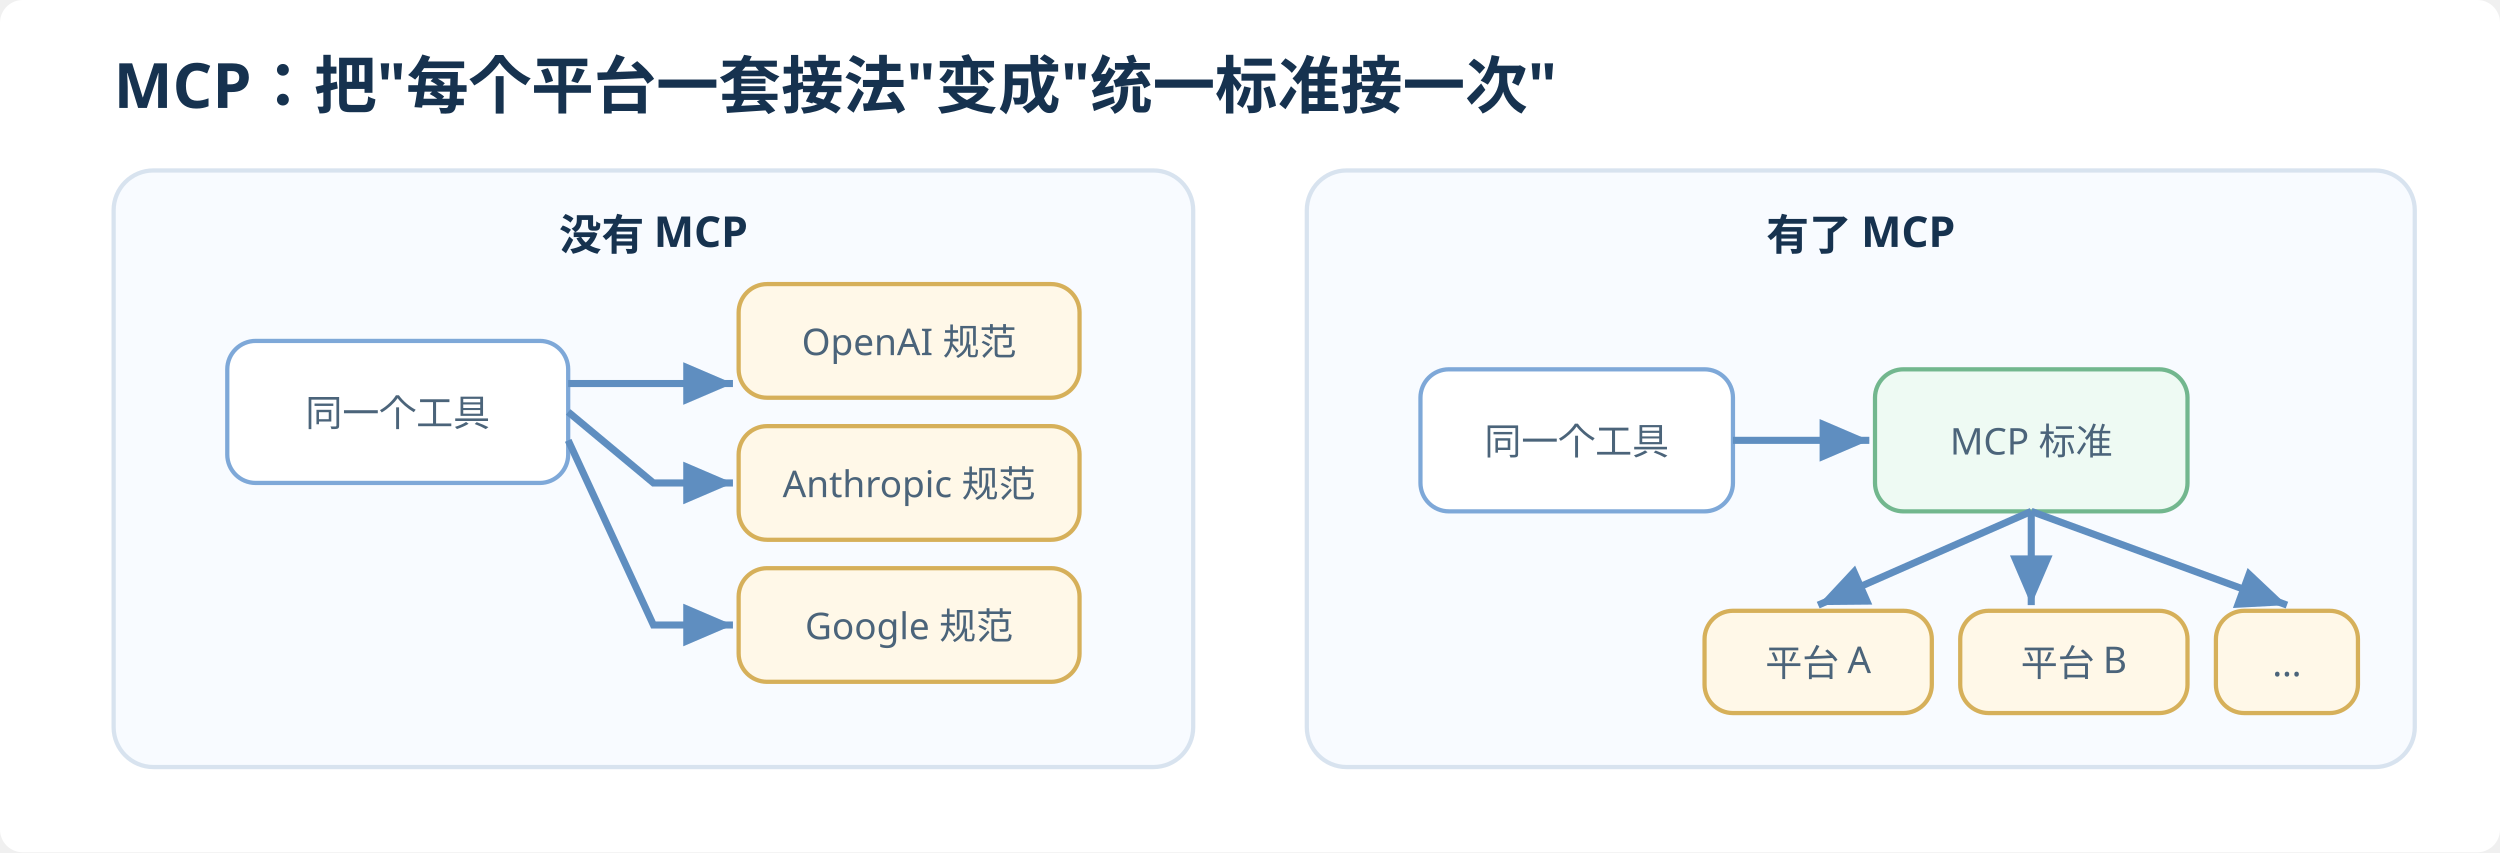
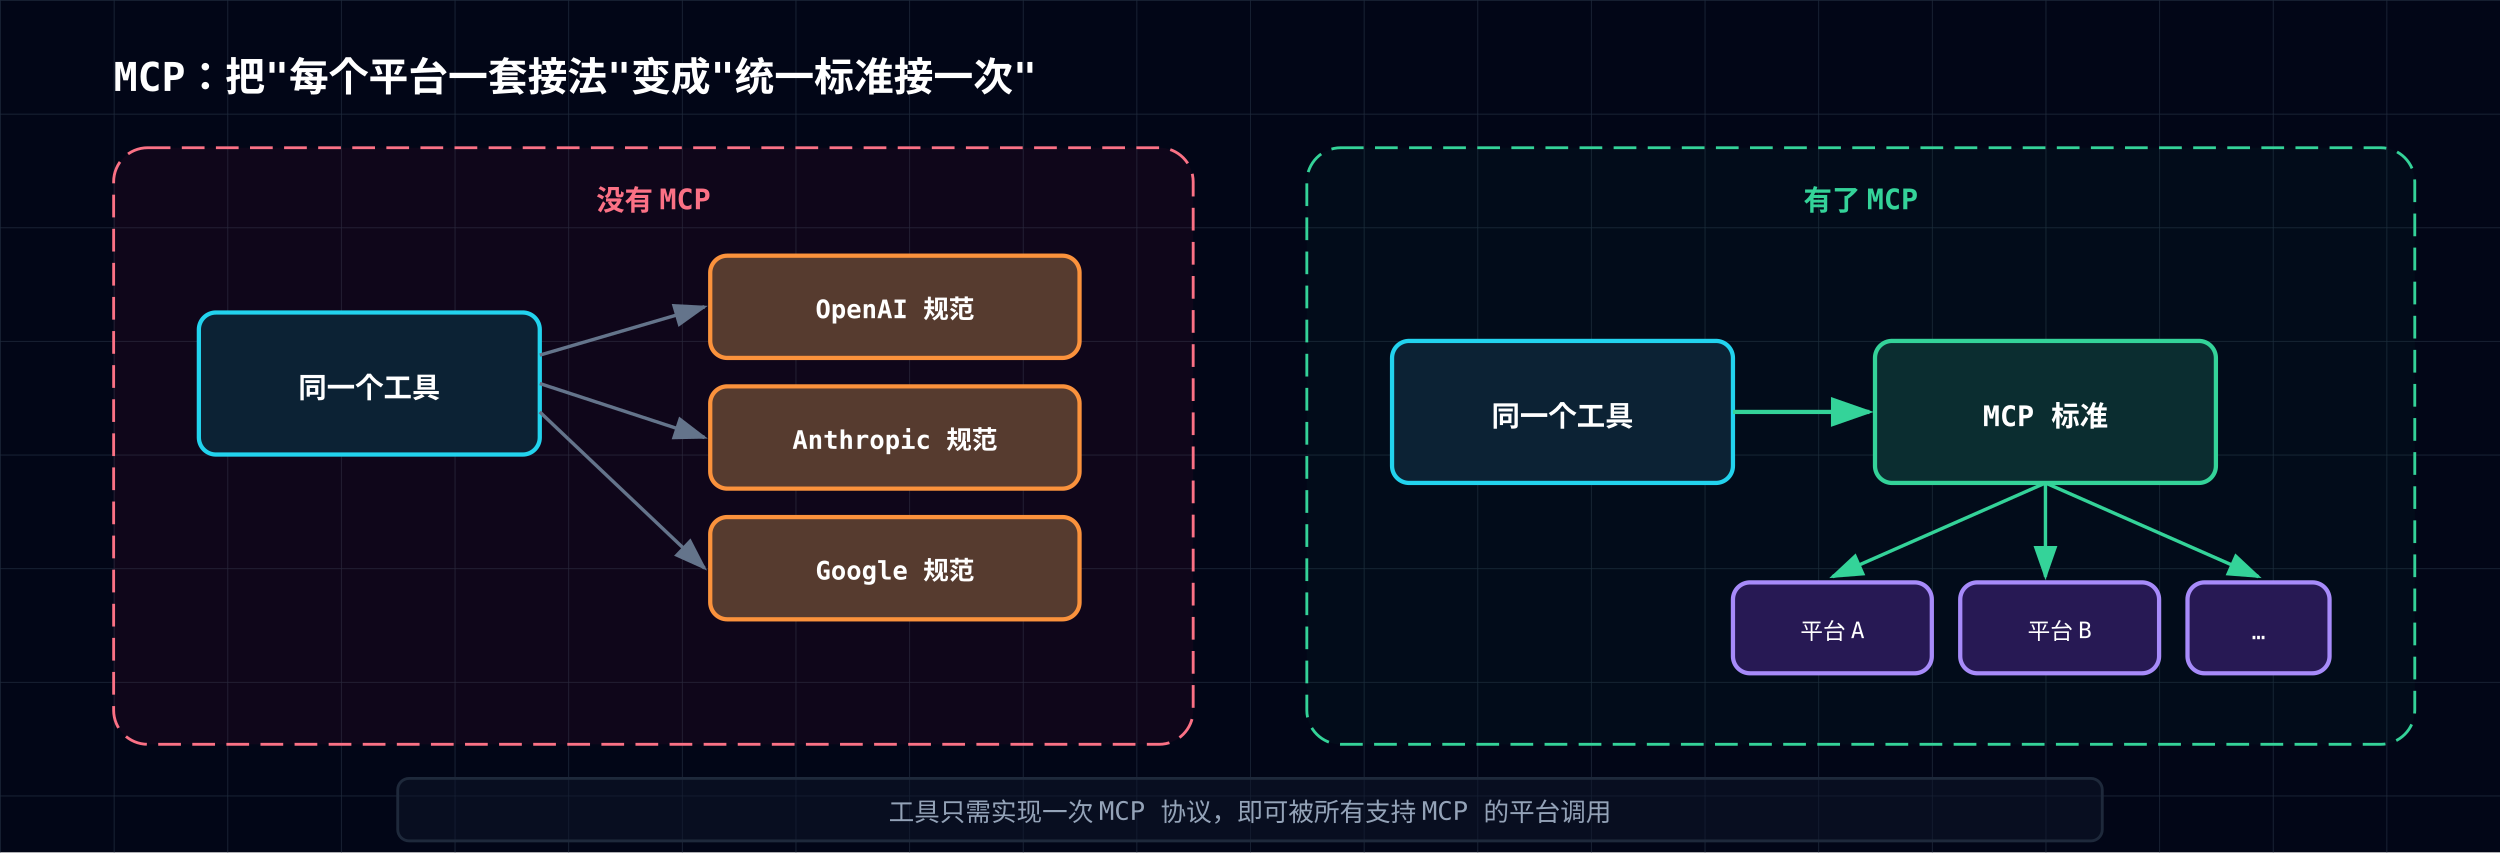
<svg xmlns="http://www.w3.org/2000/svg" width="880" height="300" viewBox="0 0 880 300">
  <defs>
-     <style>
-       .title { font: 700 22px 'PingFang SC', 'Microsoft YaHei', sans-serif; fill: #16324f; }
-       .label { font: 600 15px 'PingFang SC', 'Microsoft YaHei', sans-serif; fill: #16324f; }
-       .sub { font: 500 13px 'PingFang SC', 'Microsoft YaHei', sans-serif; fill: #4b647a; }
-       .panel { fill: #f8fbff; stroke: #d8e3ef; stroke-width: 1.5; rx: 14; }
-       .box1 { fill: #ffffff; stroke: #7ea8d8; stroke-width: 1.5; rx: 10; }
-       .box2 { fill: #eefaf3; stroke: #72b78e; stroke-width: 1.5; rx: 10; }
-       .box3 { fill: #fff8e8; stroke: #d6b05a; stroke-width: 1.5; rx: 10; }
-       .arrow { stroke: #5f8ec0; stroke-width: 2.5; fill: none; marker-end: url(#arr); }
-     </style>
-     <marker id="arr" markerWidth="8" markerHeight="8" refX="7" refY="3" orient="auto">
-       <path d="M0,0 L7,3 L0,6 Z" fill="#5f8ec0" />
+     <pattern id="grid" width="40" height="40" patternUnits="userSpaceOnUse">
+       <path d="M 40 0 L 0 0 0 40" fill="none" stroke="#1e293b" stroke-width="0.5" />
+     </pattern>
+     <marker id="arrowhead" markerWidth="10" markerHeight="7" refX="9" refY="3.5" orient="auto">
+       <polygon points="0 0, 10 3.5, 0 7" fill="#64748b" />
+     </marker>
+     <marker id="arrow-green" markerWidth="10" markerHeight="7" refX="9" refY="3.5" orient="auto">
+       <polygon points="0 0, 10 3.5, 0 7" fill="#34d399" />
    </marker>
  </defs>
-   <rect width="880" height="300" fill="#ffffff" rx="8" />
-   <text x="40" y="38" class="title">MCP：把"每个平台一套接法"变成"统一标准接一次"</text>
-   <rect x="40" y="60" width="380" height="210" class="panel" />
-   <text x="230" y="88" text-anchor="middle" class="label">没有 MCP</text>
-   <rect x="80" y="120" width="120" height="50" class="box1" />
-   <text x="140" y="150" text-anchor="middle" class="sub">同一个工具</text>
-   <rect x="260" y="100" width="120" height="40" class="box3" />
-   <text x="320" y="125" text-anchor="middle" class="sub">OpenAI 规范</text>
-   <rect x="260" y="150" width="120" height="40" class="box3" />
-   <text x="320" y="175" text-anchor="middle" class="sub">Anthropic 规范</text>
-   <rect x="260" y="200" width="120" height="40" class="box3" />
-   <text x="320" y="225" text-anchor="middle" class="sub">Google 规范</text>
-   <path d="M200 135 H258" class="arrow" />
-   <path d="M200 145 L230 170 H258" class="arrow" />
-   <path d="M200 155 L230 220 H258" class="arrow" />
-   <rect x="460" y="60" width="390" height="210" class="panel" />
-   <text x="655" y="88" text-anchor="middle" class="label">有了 MCP</text>
-   <rect x="500" y="130" width="110" height="50" class="box1" />
-   <text x="555" y="160" text-anchor="middle" class="sub">同一个工具</text>
-   <rect x="660" y="130" width="110" height="50" class="box2" />
-   <text x="715" y="160" text-anchor="middle" class="sub">MCP 标准</text>
-   <path d="M610 155 H658" class="arrow" />
-   <rect x="600" y="215" width="80" height="36" class="box3" />
-   <text x="640" y="238" text-anchor="middle" class="sub">平台 A</text>
-   <rect x="690" y="215" width="80" height="36" class="box3" />
-   <text x="730" y="238" text-anchor="middle" class="sub">平台 B</text>
-   <rect x="780" y="215" width="50" height="36" class="box3" />
-   <text x="805" y="238" text-anchor="middle" class="sub">…</text>
-   <path d="M715 180 V213" class="arrow" />
-   <path d="M715 180 L640 213" class="arrow" />
-   <path d="M715 180 L805 213" class="arrow" />
+   <rect width="880" height="300" fill="#020617" />
+   <rect width="880" height="300" fill="url(#grid)" />
+   <text x="40" y="32" fill="white" font-family="'JetBrains Mono', monospace" font-size="14" font-weight="700">MCP：把"每个平台一套接法"变成"统一标准接一次"</text>
+   <rect x="40" y="52" width="380" height="210" rx="12" fill="rgba(136, 19, 55, 0.1)" stroke="#fb7185" stroke-width="1" stroke-dasharray="8,4" />
+   <text x="230" y="74" text-anchor="middle" fill="#fb7185" font-family="'JetBrains Mono', monospace" font-size="10" font-weight="600">没有 MCP</text>
+   <rect x="70" y="110" width="120" height="50" rx="6" fill="#0f172a" />
+   <rect x="70" y="110" width="120" height="50" rx="6" fill="rgba(8, 51, 68, 0.4)" stroke="#22d3ee" stroke-width="1.5" />
+   <text x="130" y="140" text-anchor="middle" fill="white" font-family="'JetBrains Mono', monospace" font-size="10" font-weight="600">同一个工具</text>
+   <rect x="250" y="90" width="130" height="36" rx="6" fill="#0f172a" />
+   <rect x="250" y="90" width="130" height="36" rx="6" fill="rgba(251, 146, 60, 0.3)" stroke="#fb923c" stroke-width="1.5" />
+   <text x="315" y="112" text-anchor="middle" fill="white" font-family="'JetBrains Mono', monospace" font-size="9" font-weight="600">OpenAI 规范</text>
+   <rect x="250" y="136" width="130" height="36" rx="6" fill="#0f172a" />
+   <rect x="250" y="136" width="130" height="36" rx="6" fill="rgba(251, 146, 60, 0.3)" stroke="#fb923c" stroke-width="1.5" />
+   <text x="315" y="158" text-anchor="middle" fill="white" font-family="'JetBrains Mono', monospace" font-size="9" font-weight="600">Anthropic 规范</text>
+   <rect x="250" y="182" width="130" height="36" rx="6" fill="#0f172a" />
+   <rect x="250" y="182" width="130" height="36" rx="6" fill="rgba(251, 146, 60, 0.3)" stroke="#fb923c" stroke-width="1.5" />
+   <text x="315" y="204" text-anchor="middle" fill="white" font-family="'JetBrains Mono', monospace" font-size="9" font-weight="600">Google 规范</text>
+   <line x1="190" y1="125" x2="248" y2="108" stroke="#64748b" stroke-width="1.2" marker-end="url(#arrowhead)" />
+   <line x1="190" y1="135" x2="248" y2="154" stroke="#64748b" stroke-width="1.2" marker-end="url(#arrowhead)" />
+   <line x1="190" y1="145" x2="248" y2="200" stroke="#64748b" stroke-width="1.2" marker-end="url(#arrowhead)" />
+   <rect x="460" y="52" width="390" height="210" rx="12" fill="rgba(6, 78, 59, 0.1)" stroke="#34d399" stroke-width="1" stroke-dasharray="8,4" />
+   <text x="655" y="74" text-anchor="middle" fill="#34d399" font-family="'JetBrains Mono', monospace" font-size="10" font-weight="600">有了 MCP</text>
+   <rect x="490" y="120" width="120" height="50" rx="6" fill="#0f172a" />
+   <rect x="490" y="120" width="120" height="50" rx="6" fill="rgba(8, 51, 68, 0.4)" stroke="#22d3ee" stroke-width="1.5" />
+   <text x="550" y="150" text-anchor="middle" fill="white" font-family="'JetBrains Mono', monospace" font-size="10" font-weight="600">同一个工具</text>
+   <rect x="660" y="120" width="120" height="50" rx="6" fill="#0f172a" />
+   <rect x="660" y="120" width="120" height="50" rx="6" fill="rgba(6, 78, 59, 0.4)" stroke="#34d399" stroke-width="1.5" />
+   <text x="720" y="150" text-anchor="middle" fill="white" font-family="'JetBrains Mono', monospace" font-size="10" font-weight="600">MCP 标准</text>
+   <line x1="610" y1="145" x2="658" y2="145" stroke="#34d399" stroke-width="1.5" marker-end="url(#arrow-green)" />
+   <rect x="610" y="205" width="70" height="32" rx="6" fill="#0f172a" />
+   <rect x="610" y="205" width="70" height="32" rx="6" fill="rgba(76, 29, 149, 0.4)" stroke="#a78bfa" stroke-width="1.5" />
+   <text x="645" y="225" text-anchor="middle" fill="white" font-family="'JetBrains Mono', monospace" font-size="8">平台 A</text>
+   <rect x="690" y="205" width="70" height="32" rx="6" fill="#0f172a" />
+   <rect x="690" y="205" width="70" height="32" rx="6" fill="rgba(76, 29, 149, 0.4)" stroke="#a78bfa" stroke-width="1.5" />
+   <text x="725" y="225" text-anchor="middle" fill="white" font-family="'JetBrains Mono', monospace" font-size="8">平台 B</text>
+   <rect x="770" y="205" width="50" height="32" rx="6" fill="#0f172a" />
+   <rect x="770" y="205" width="50" height="32" rx="6" fill="rgba(76, 29, 149, 0.4)" stroke="#a78bfa" stroke-width="1.5" />
+   <text x="795" y="225" text-anchor="middle" fill="white" font-family="'JetBrains Mono', monospace" font-size="8">…</text>
+   <line x1="720" y1="170" x2="645" y2="203" stroke="#34d399" stroke-width="1.2" marker-end="url(#arrow-green)" />
+   <line x1="720" y1="170" x2="720" y2="203" stroke="#34d399" stroke-width="1.2" marker-end="url(#arrow-green)" />
+   <line x1="720" y1="170" x2="795" y2="203" stroke="#34d399" stroke-width="1.2" marker-end="url(#arrow-green)" />
+   <rect x="140" y="274" width="600" height="22" rx="4" fill="rgba(15, 23, 42, 0.5)" stroke="#1e293b" stroke-width="1" />
+   <text x="440" y="289" text-anchor="middle" fill="#94a3b8" font-family="'JetBrains Mono', monospace" font-size="9">工具只需实现一次 MCP 协议，即可被所有支持 MCP 的平台调用</text>
</svg>
